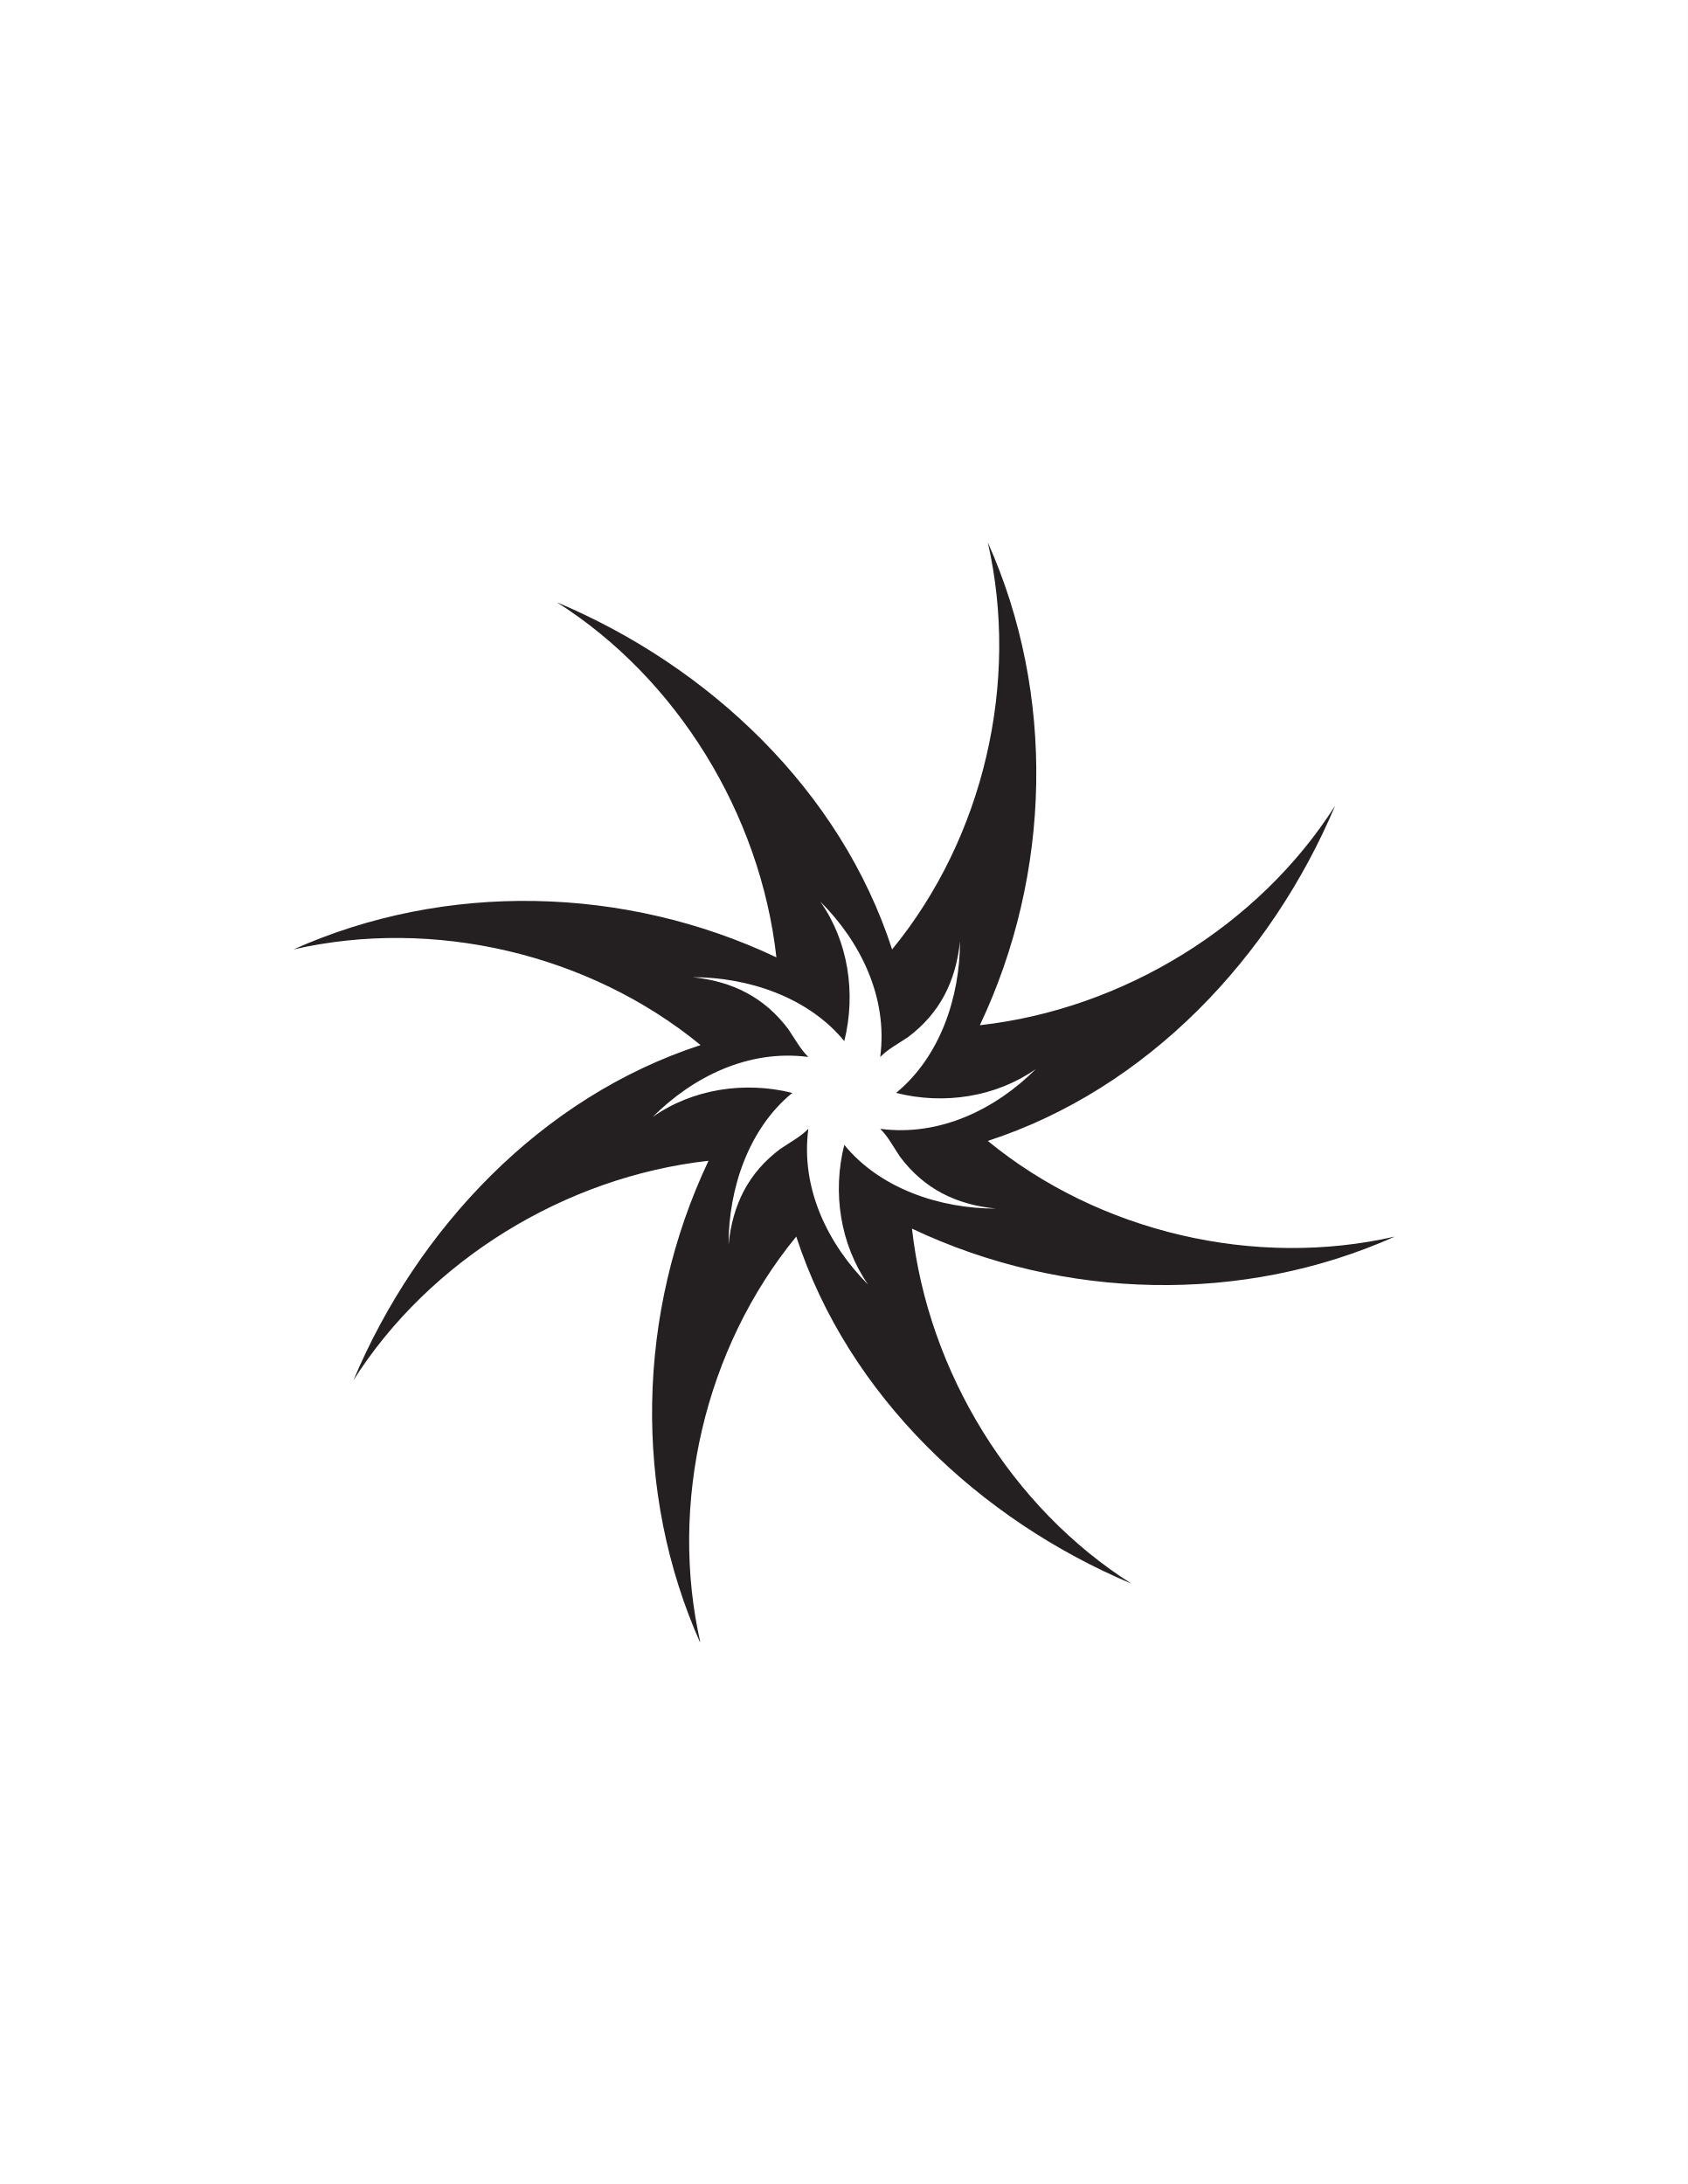
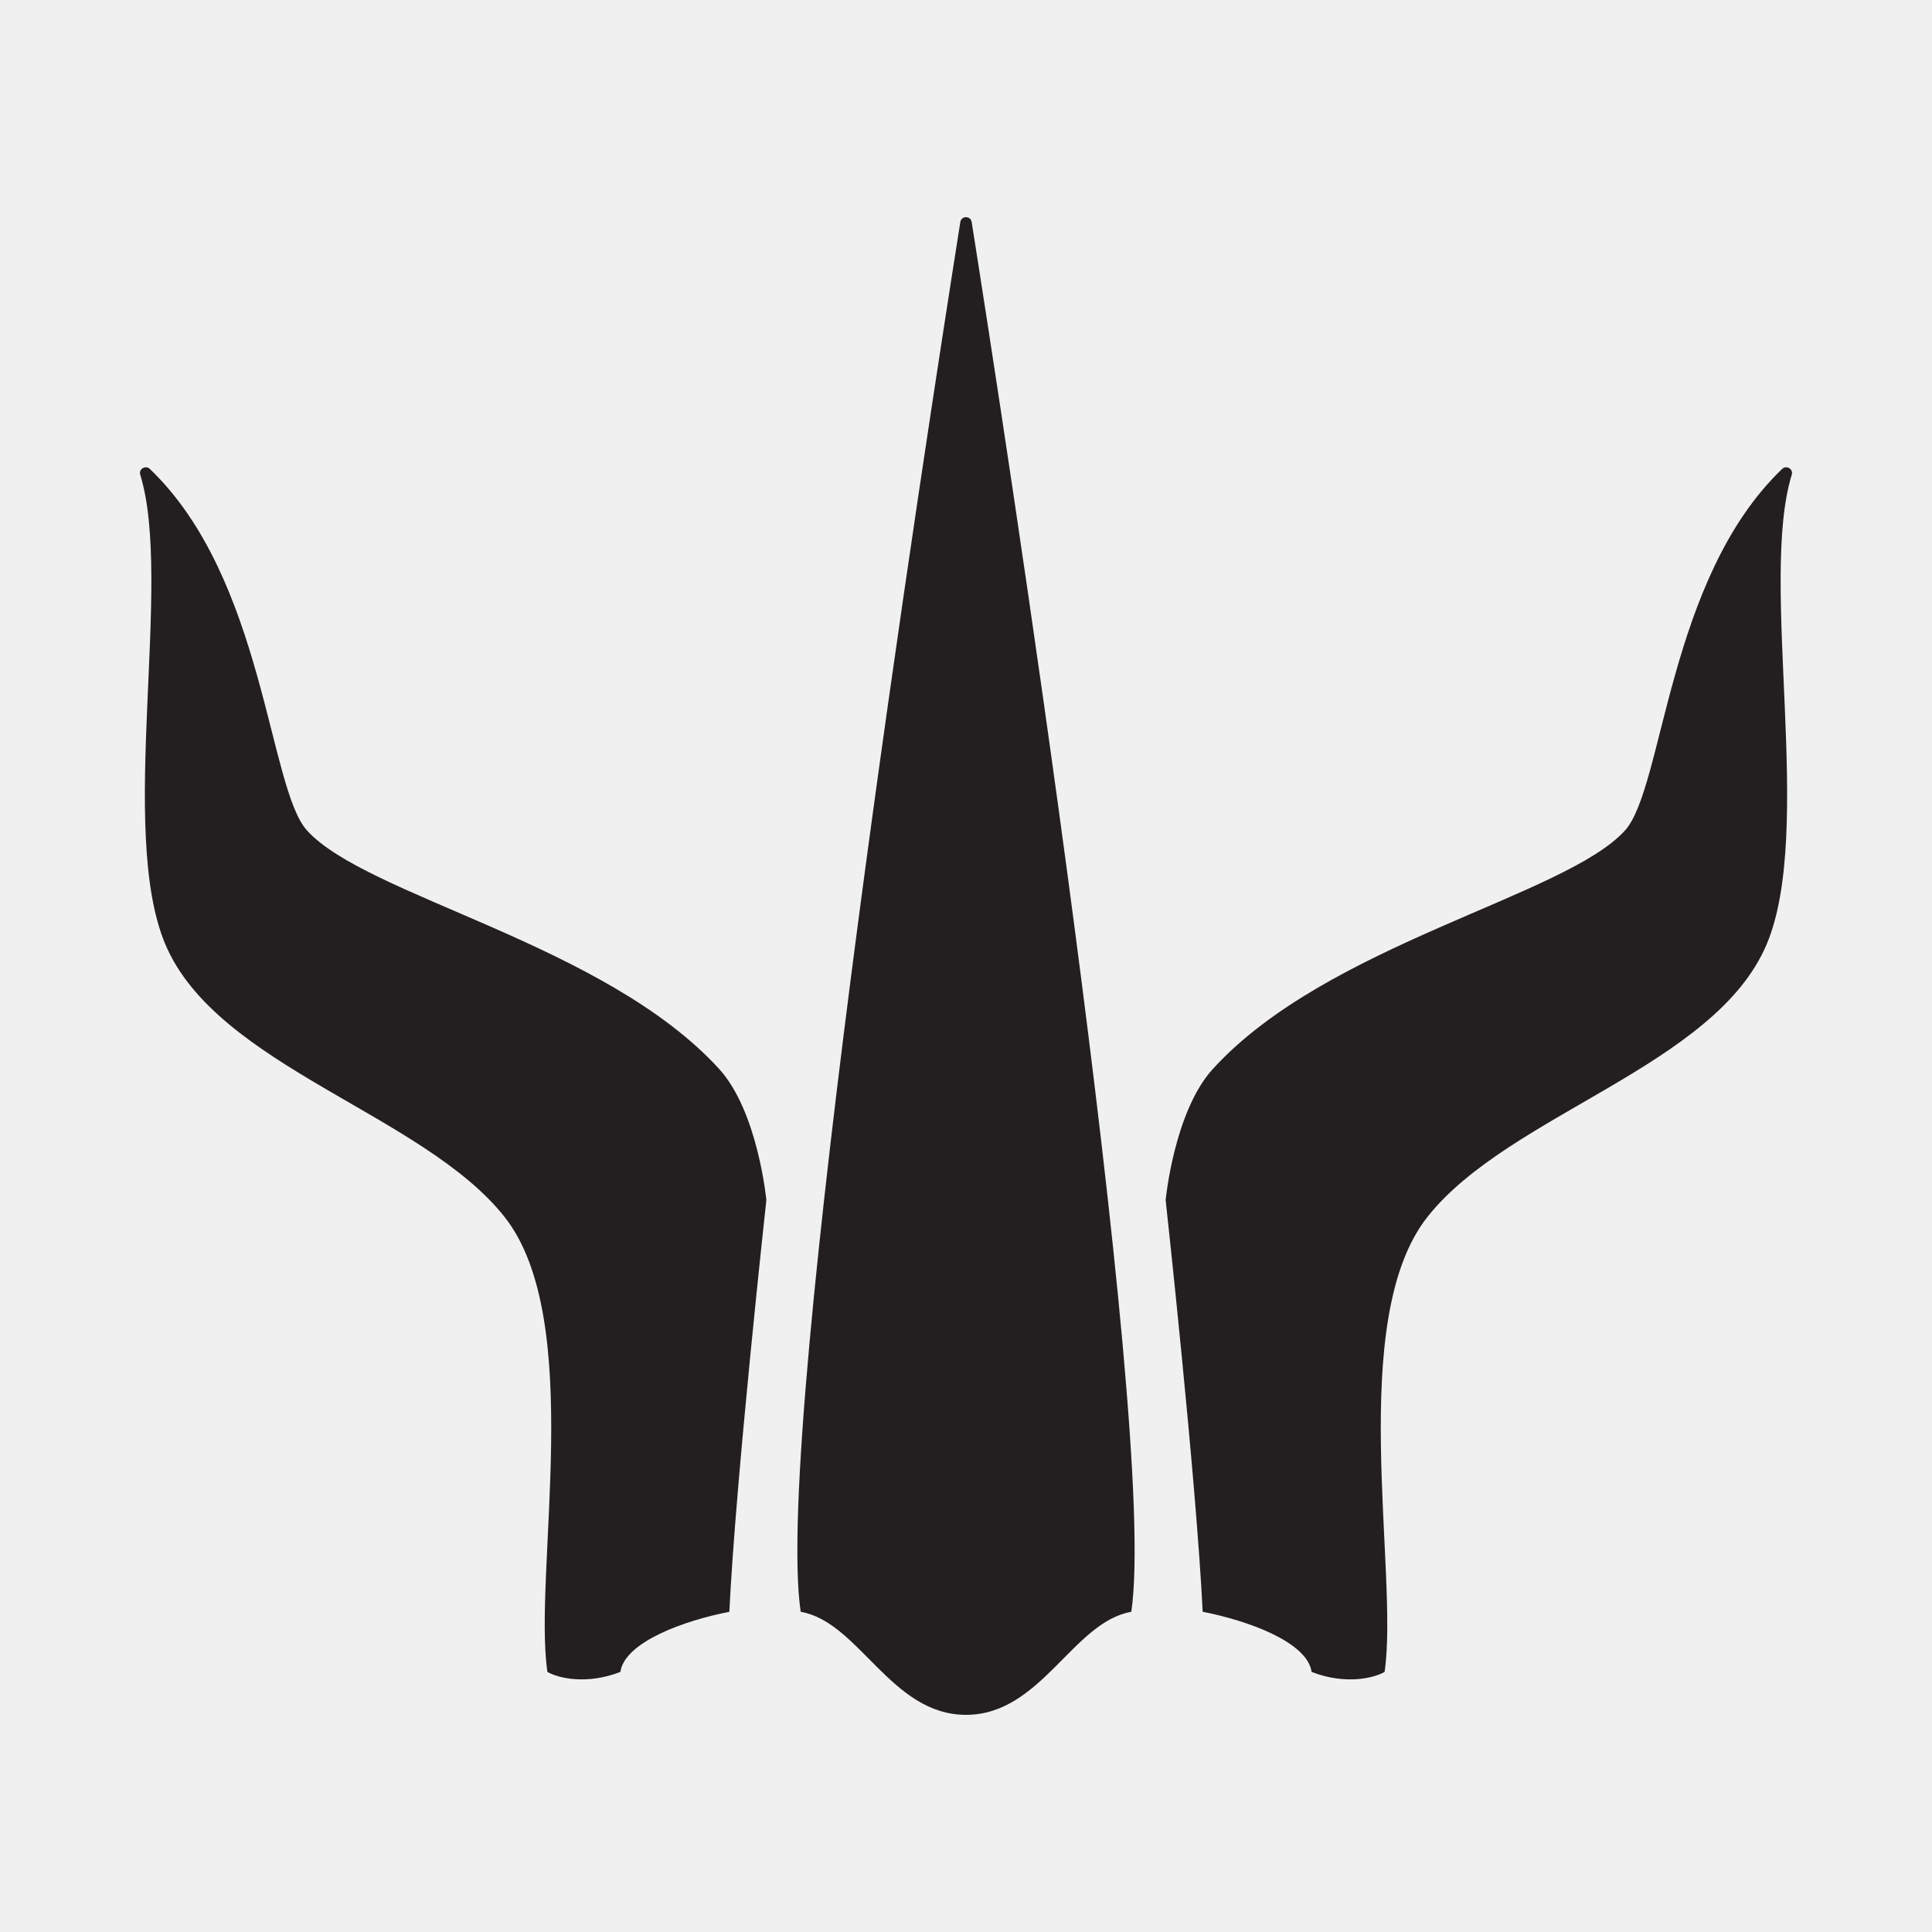
- <svg xmlns="http://www.w3.org/2000/svg" x="0" y="0" width="935" height="1210" viewBox="0 0 935 1210" version="1.1" style="display: block;margin-left: auto;margin-right: auto;">
-   <defs>
-     <clipPath id="c_3">
-       <path d="M0,0H935V1210H0Z" />
+ <svg xmlns="http://www.w3.org/2000/svg" version="1.1" width="300pt" height="300pt" viewBox="0 0 300 300">
+   <g enable-background="new">
+     <clipPath id="cp2">
+       <path transform="matrix(1,0,0,-1,0,300)" d="M 0 300 L 300 300 L 300 0 L 0 0 Z " />
    </clipPath>
-     <clipPath id="c0_3">
-       <path d="M162.6,909.6V300.5H772.4V909.6Z" />
-     </clipPath>
-     <style type="text/css">
- 
- .g0_3{
- fill: #241F21;
- }
- 
- </style>
-   </defs>
-   <path d="M0,0 L0,1210 L935,1210 L935,0 Z " fill="#FFFFFF" stroke="none" />
-   <g clip-path="url(#c_3)">
-     <g clip-path="url(#c0_3)">
-       <path d="M772.7,685.1c-77.3,17.7,-163.6,-2.2,-225.5,-53c88.5,-28.8,157,-101.7,192.4,-185.7C697.5,512.7,622.4,559.1,542.8,568c39.8,-84,42,-183.5,4.4,-267.5c17.7,77.4,-2.2,163.6,-53,225.5C465.5,437.5,392.5,369,308.5,333.7c66.3,42,112.7,117.1,121.6,196.7c-84,-39.8,-183.5,-42,-267.5,-4.4c77.4,-17.7,163.6,2.2,225.5,53C299.7,607.8,231.2,680.7,195.8,764.7C237.8,698.4,312.9,652,392.5,643.1c-39.8,84,-42,183.5,-4.4,267.5c-17.7,-77.4,2.2,-163.6,53,-225.5C469.9,773.5,542.8,842,626.8,877.4C560.5,835.4,514.1,760.3,505.2,680.7c84,39.8,183.5,42,267.5,4.4m-305,-50.8c-6.7,26.5,-2.2,55.2,13.2,77.4C458.8,689.5,443.4,658.6,447.8,625.4c-4.4,4.4,-8.9,6.7,-15.5,11.1c-17.7,13.2,-26.5,30.9,-28.7,53c0,-30.9,11,-64.1,35.3,-84c-26.5,-6.6,-55.2,-2.2,-77.3,13.3c22.1,-22.1,53,-37.6,86.2,-33.2c-4.4,-4.4,-6.7,-8.8,-11.1,-15.4c-13.3,-17.7,-30.9,-26.5,-53,-28.8c30.9,0,64.1,11.1,84,35.4c6.6,-26.5,2.2,-55.3,-13.3,-77.3c22.1,22,37.6,53,33.2,86.1c4.4,-4.4,8.8,-6.6,15.4,-11c17.7,-13.3,26.5,-30.9,28.8,-53.1c0,31,-11.1,64.1,-35.4,84c26.5,6.7,55.3,2.3,77.4,-13.2c-22.1,22.1,-53.1,37.5,-86.2,33.1c4.4,4.4,6.6,8.9,11,15.5c13.3,17.7,30.9,26.5,53.1,28.7c-31,0,-64.1,-11,-84,-35.3Z" class="g0_3" />
+     <g clip-path="url(#cp2)">
+       <path transform="matrix(1,0,0,-1,181.0004,186.3477)" d="M 0 0 C 0 0 4.75 -43.266 5.75 -63.932 C 12.666 -65.266 22 -68.599 22.666 -73.266 C 28 -75.34 32.416 -74.188 34 -73.266 C 36.25 -57.849 28 -18.599 40.666 -2.599 C 53.333 13.401 85.333 20.734 93.333 39.735 C 100.762 57.377 92.095 96.001 97.224 112.639 C 97.494 113.514 96.396 114.167 95.734 113.534 C 77.95 96.521 77.336 64.053 71.333 57.401 C 62.083 47.151 25.083 39.818 7.333 20.364 C 1.307 13.76 0 0 0 0 " fill="#231f20" />
+       <path transform="matrix(1,0,0,-1,149.1196,34.47269)" d="M 0 0 C -4.969 -31.395 -29.127 -186.918 -24.786 -215.807 C -15.703 -217.391 -10.786 -231.807 .881 -231.807 C 12.547 -231.807 17.464 -217.391 26.547 -215.807 C 30.888 -186.918 6.729 -31.395 1.761 0 C 1.603 1.003 .159 1.003 0 0 " fill="#231f20" />
+       <path transform="matrix(1,0,0,-1,119.0004,186.3477)" d="M 0 0 C 0 0 -4.75 -43.266 -5.75 -63.932 C -12.667 -65.266 -22 -68.599 -22.667 -73.266 C -28 -75.34 -32.417 -74.188 -34 -73.266 C -36.25 -57.849 -28 -18.599 -40.667 -2.599 C -53.334 13.401 -85.334 20.734 -93.334 39.735 C -100.763 57.377 -92.096 96.001 -97.225 112.639 C -97.495 113.514 -96.397 114.167 -95.735 113.534 C -77.951 96.521 -77.337 64.053 -71.334 57.401 C -62.084 47.151 -25.084 39.818 -7.334 20.364 C -1.308 13.76 0 0 0 0 " fill="#231f20" />
    </g>
  </g>
</svg>
